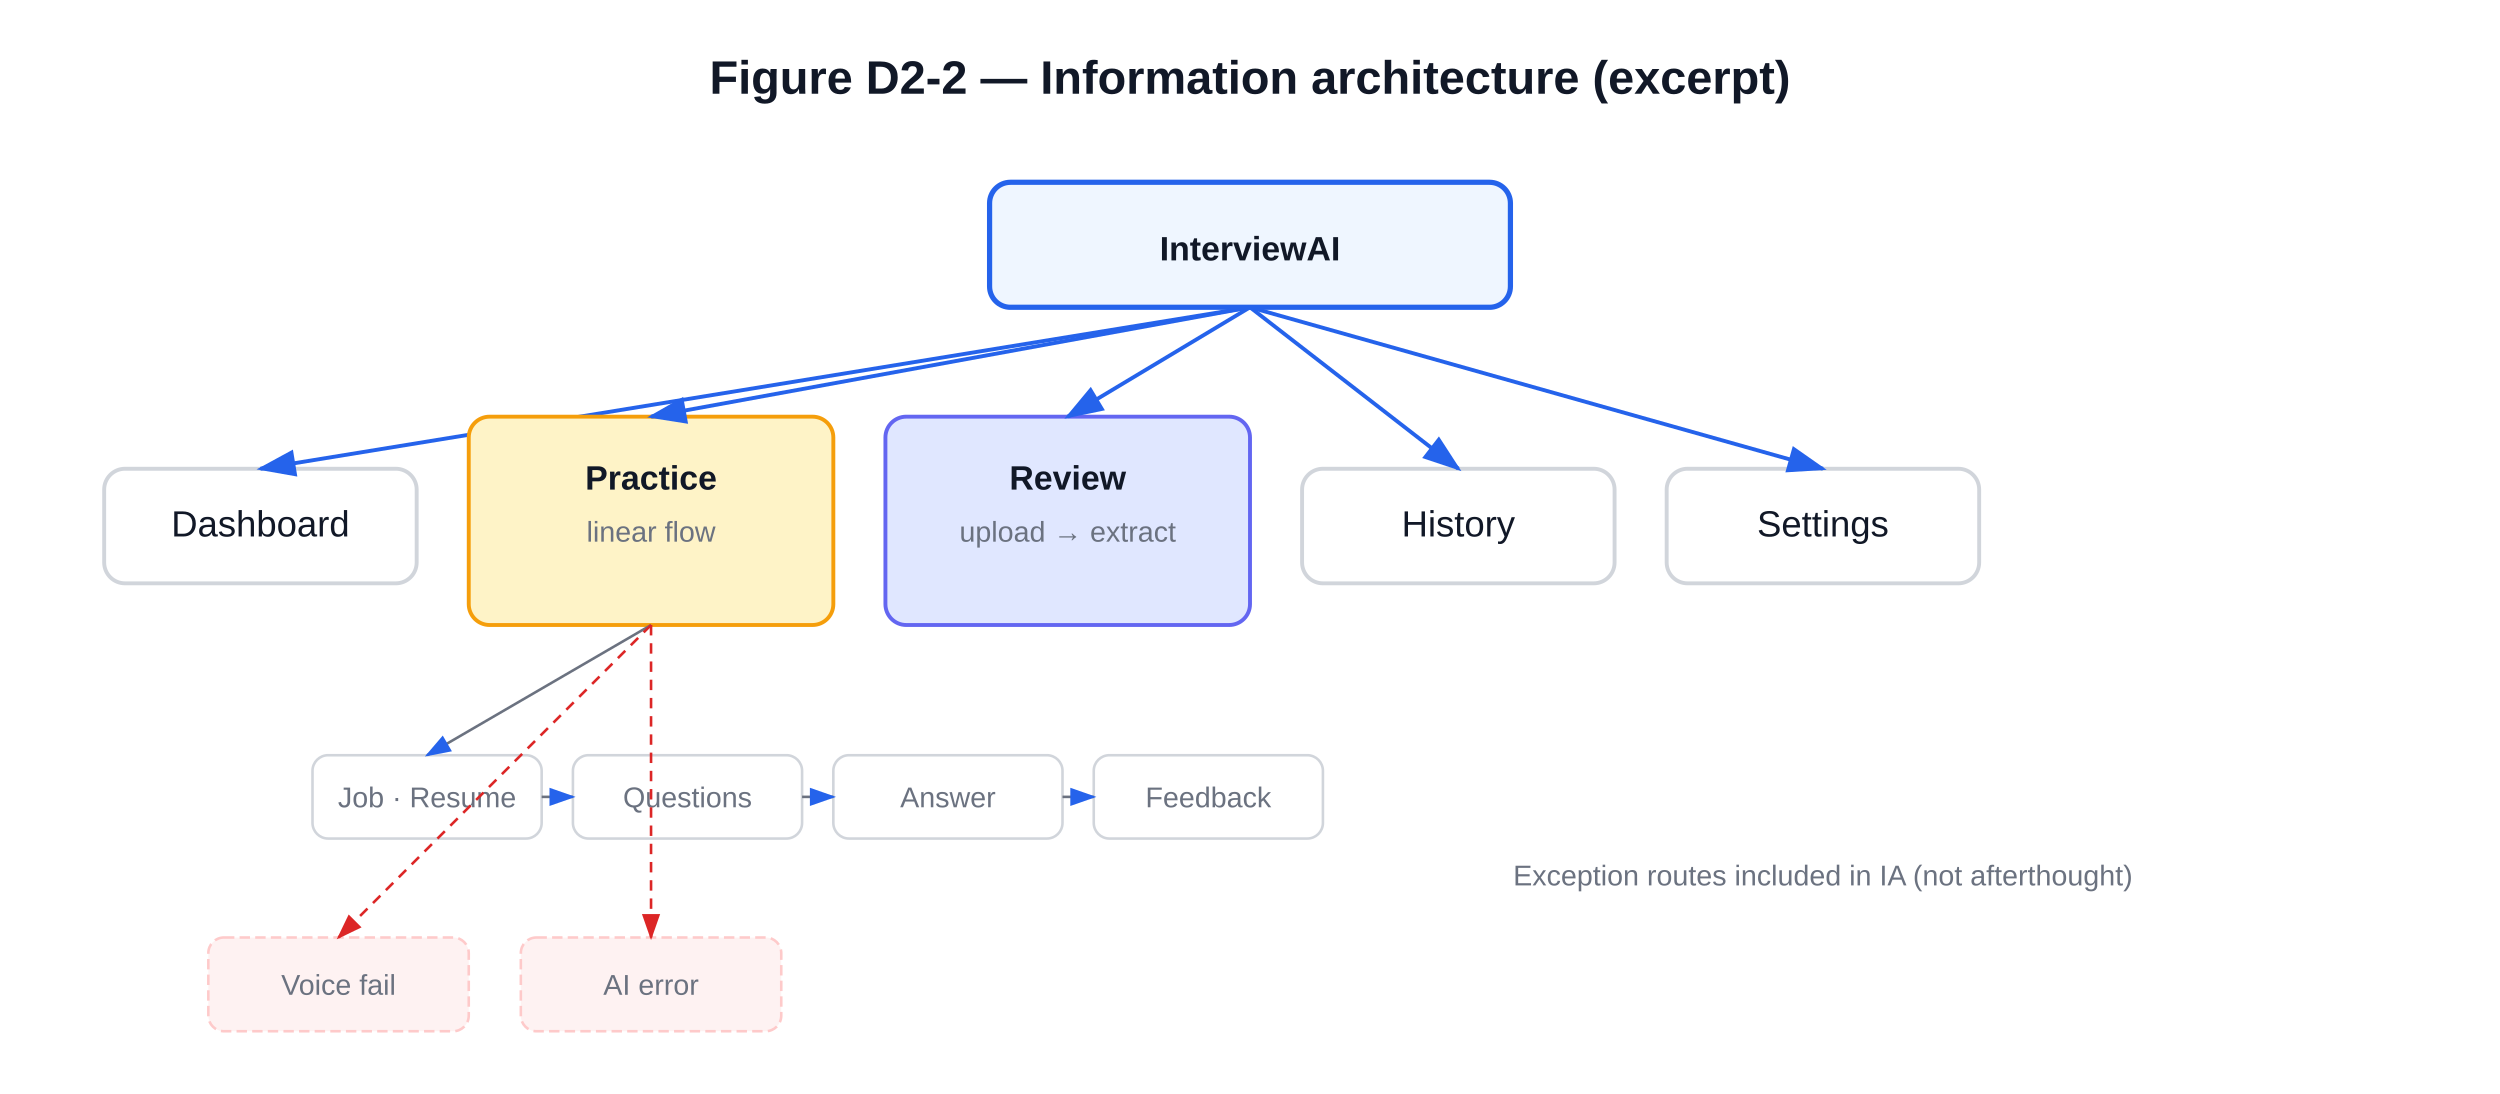
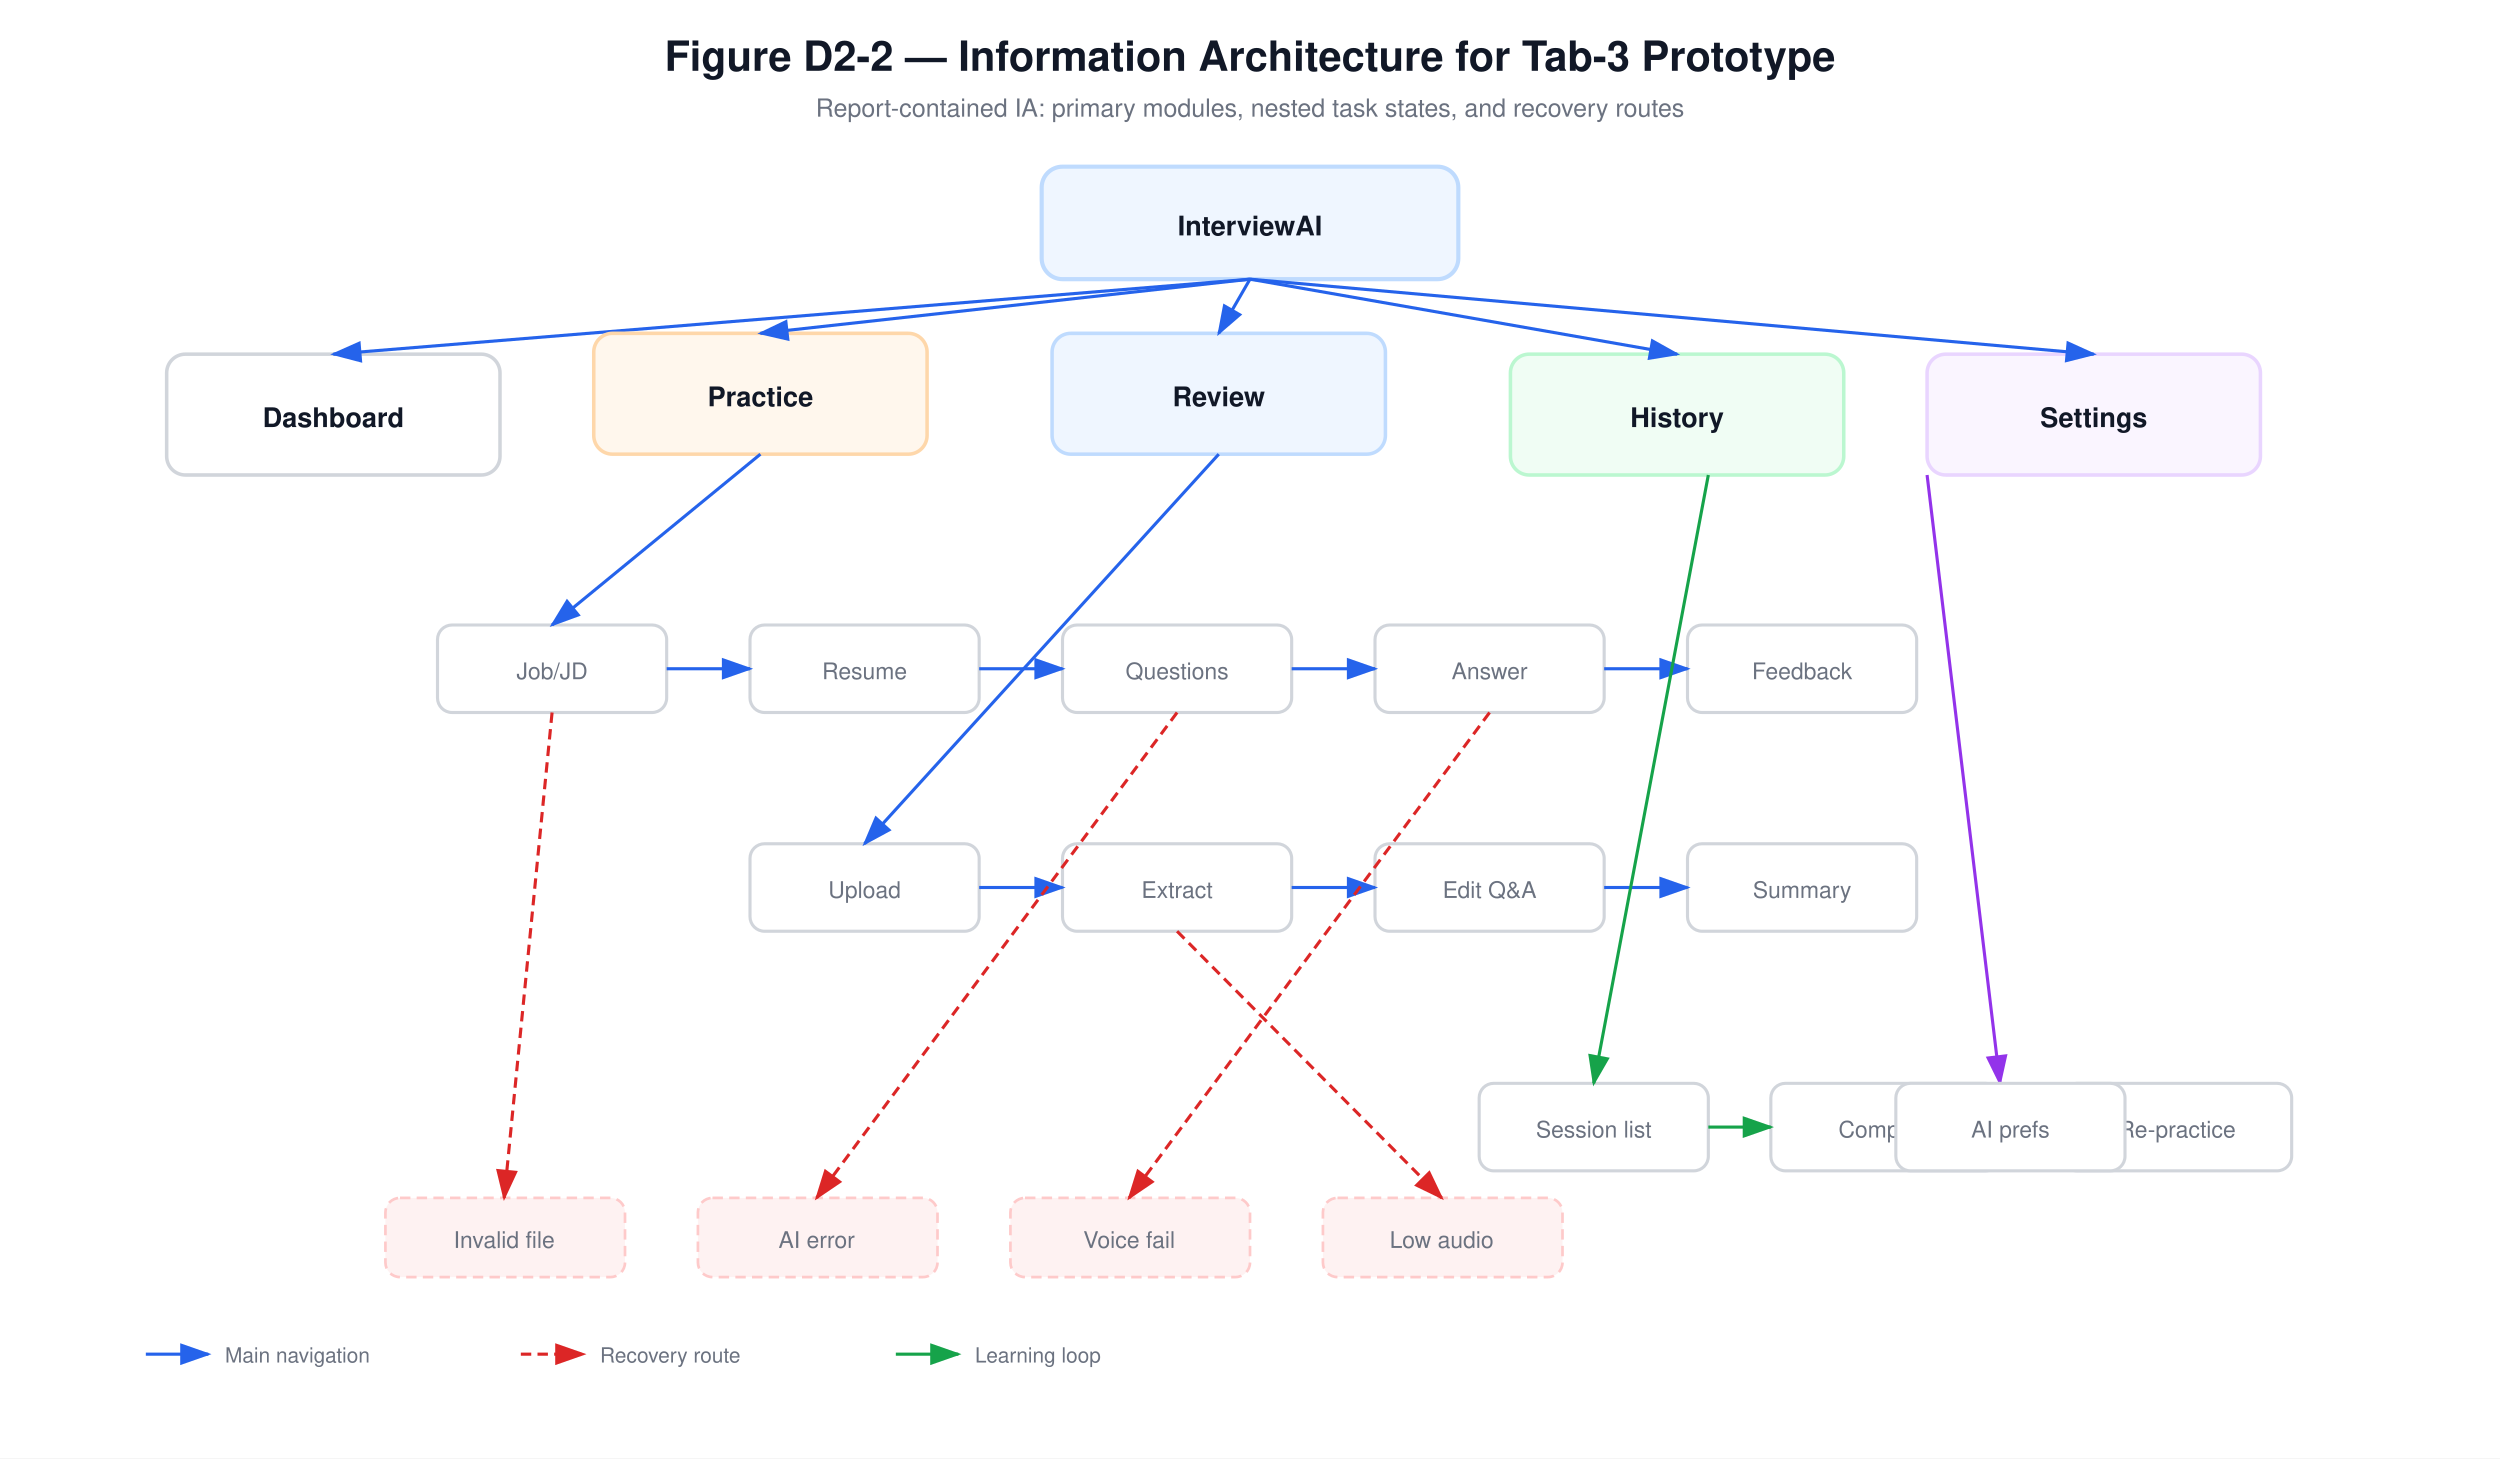
- <svg xmlns="http://www.w3.org/2000/svg" viewBox="0 0 960 420" width="960">
+ <svg xmlns="http://www.w3.org/2000/svg" viewBox="0 0 1200 700" width="1200" height="700">
  <style>
-     text { font-family: -apple-system, BlinkMacSystemFont, "Helvetica Neue", Arial, "PingFang SC", sans-serif; }
-     .t { fill: #111827; font-size: 14px; }
-     .st { fill: #6b7280; font-size: 11px; }
-     .ttl { fill: #111827; font-size: 18px; font-weight: 600; }
-     .sub { fill: #111827; font-size: 13px; font-weight: 600; }
-   </style>
+ text { font-family: 'Helvetica Neue', Helvetica, Arial, 'PingFang SC', 'Microsoft YaHei', sans-serif; }
+ .title { fill:#111827; font-size:20px; font-weight:600; }
+ .subtitle { fill:#6b7280; font-size:12px; }
+ .label { fill:#111827; font-size:13px; font-weight:600; }
+ .small { fill:#6b7280; font-size:11px; }
+ .tiny { fill:#6b7280; font-size:10px; }
+ .cell { fill:#111827; font-size:12px; }
+ </style>
  <defs>
-     <marker id="arrB" markerWidth="10" markerHeight="7" refX="9" refY="3.5" orient="auto">
-       <polygon points="0 0, 10 3.5, 0 7" fill="#2563eb" />
+     <marker id="arrow-blue" markerWidth="10" markerHeight="7" refX="9" refY="3.5" orient="auto">
+       <polygon points="0 0,10 3.5,0 7" fill="#2563eb" />
    </marker>
-     <marker id="arrR" markerWidth="10" markerHeight="7" refX="9" refY="3.5" orient="auto">
-       <polygon points="0 0, 10 3.5, 0 7" fill="#dc2626" />
+     <marker id="arrow-red" markerWidth="10" markerHeight="7" refX="9" refY="3.5" orient="auto">
+       <polygon points="0 0,10 3.5,0 7" fill="#dc2626" />
    </marker>
-     <marker id="arrG" markerWidth="10" markerHeight="7" refX="9" refY="3.5" orient="auto">
-       <polygon points="0 0, 10 3.5, 0 7" fill="#059669" />
+     <marker id="arrow-green" markerWidth="10" markerHeight="7" refX="9" refY="3.5" orient="auto">
+       <polygon points="0 0,10 3.5,0 7" fill="#16a34a" />
+     </marker>
+     <marker id="arrow-purple" markerWidth="10" markerHeight="7" refX="9" refY="3.5" orient="auto">
+       <polygon points="0 0,10 3.5,0 7" fill="#9333ea" />
    </marker>
  </defs>
-   <rect width="10000" height="10000" x="-5000" y="-5000" fill="#ffffff" />
-   <text x="480" y="36" text-anchor="middle" class="ttl">Figure D2-2 — Information architecture (excerpt)</text>
-   <rect x="380" y="70" width="200" height="48" rx="8" fill="#eff6ff" stroke="#2563eb" stroke-width="2" />
-   <text x="480" y="100" text-anchor="middle" class="sub">InterviewAI</text>
-   <rect x="40" y="180" width="120" height="44" rx="8" fill="#ffffff" stroke="#d1d5db" stroke-width="1.5" />
-   <text x="100" y="206" text-anchor="middle" class="t">Dashboard</text>
-   <line x1="480" y1="118" x2="100" y2="180" stroke="#2563eb" stroke-width="1.5" marker-end="url(#arrB)" />
-   <rect x="180" y="160" width="140" height="80" rx="8" fill="#fef3c7" stroke="#f59e0b" stroke-width="1.5" />
-   <text x="250" y="188" text-anchor="middle" class="sub">Practice</text>
-   <text x="250" y="208" text-anchor="middle" class="st">linear flow</text>
-   <line x1="480" y1="118" x2="250" y2="160" stroke="#2563eb" stroke-width="1.5" marker-end="url(#arrB)" />
-   <rect x="340" y="160" width="140" height="80" rx="8" fill="#e0e7ff" stroke="#6366f1" stroke-width="1.5" />
-   <text x="410" y="188" text-anchor="middle" class="sub">Review</text>
-   <text x="410" y="208" text-anchor="middle" class="st">upload → extract</text>
-   <line x1="480" y1="118" x2="410" y2="160" stroke="#2563eb" stroke-width="1.5" marker-end="url(#arrB)" />
-   <rect x="500" y="180" width="120" height="44" rx="8" fill="#ffffff" stroke="#d1d5db" stroke-width="1.5" />
-   <text x="560" y="206" text-anchor="middle" class="t">History</text>
-   <line x1="480" y1="118" x2="560" y2="180" stroke="#2563eb" stroke-width="1.5" marker-end="url(#arrB)" />
-   <rect x="640" y="180" width="120" height="44" rx="8" fill="#ffffff" stroke="#d1d5db" stroke-width="1.5" />
-   <text x="700" y="206" text-anchor="middle" class="t">Settings</text>
-   <line x1="480" y1="118" x2="700" y2="180" stroke="#2563eb" stroke-width="1.5" marker-end="url(#arrB)" />
-   <rect x="120" y="290" width="88" height="32" rx="6" fill="#ffffff" stroke="#d1d5db" stroke-width="1" />
-   <text x="164" y="310" text-anchor="middle" class="st">Job · Resume</text>
-   <rect x="220" y="290" width="88" height="32" rx="6" fill="#ffffff" stroke="#d1d5db" stroke-width="1" />
-   <text x="264" y="310" text-anchor="middle" class="st">Questions</text>
-   <rect x="320" y="290" width="88" height="32" rx="6" fill="#ffffff" stroke="#d1d5db" stroke-width="1" />
-   <text x="364" y="310" text-anchor="middle" class="st">Answer</text>
-   <rect x="420" y="290" width="88" height="32" rx="6" fill="#ffffff" stroke="#d1d5db" stroke-width="1" />
-   <text x="464" y="310" text-anchor="middle" class="st">Feedback</text>
-   <line x1="250" y1="240" x2="164" y2="290" stroke="#6b7280" stroke-width="1" marker-end="url(#arrB)" />
-   <path d="M 208 306 L 220 306" stroke="#6b7280" stroke-width="1" marker-end="url(#arrB)" />
-   <path d="M 308 306 L 320 306" stroke="#6b7280" stroke-width="1" marker-end="url(#arrB)" />
-   <path d="M 408 306 L 420 306" stroke="#6b7280" stroke-width="1" marker-end="url(#arrB)" />
-   <rect x="80" y="360" width="100" height="36" rx="6" fill="#fef2f2" stroke="#fecaca" stroke-width="1" stroke-dasharray="4 2" />
-   <text x="130" y="382" text-anchor="middle" class="st">Voice fail</text>
-   <rect x="200" y="360" width="100" height="36" rx="6" fill="#fef2f2" stroke="#fecaca" stroke-width="1" stroke-dasharray="4 2" />
-   <text x="250" y="382" text-anchor="middle" class="st">AI error</text>
-   <line x1="250" y1="240" x2="130" y2="360" stroke="#dc2626" stroke-width="1" stroke-dasharray="4 3" marker-end="url(#arrR)" />
-   <line x1="250" y1="240" x2="250" y2="360" stroke="#dc2626" stroke-width="1" stroke-dasharray="4 3" marker-end="url(#arrR)" />
-   <text x="700" y="340" text-anchor="middle" class="st">Exception routes included in IA (not afterthought)</text>
+   <rect width="1200" height="700" fill="#ffffff" />
+   <text x="600" y="34" text-anchor="middle" class="title">Figure D2-2 — Information Architecture for Tab-3 Prototype</text>
+   <text x="600" y="56" text-anchor="middle" class="subtitle">Report-contained IA: primary modules, nested task states, and recovery routes</text>
+   <rect x="500" y="80" width="200" height="54" rx="10" fill="#eff6ff" stroke="#bfdbfe" stroke-width="2" />
+   <text x="600" y="113" text-anchor="middle" class="label">InterviewAI</text>
+   <rect x="80" y="170" width="160" height="58" rx="9" fill="#ffffff" stroke="#d1d5db" stroke-width="1.7" />
+   <text x="160" y="205" text-anchor="middle" class="label">Dashboard</text>
+   <line x1="600" y1="134" x2="160" y2="170" stroke="#2563eb" stroke-width="1.5" fill="none" marker-end="url(#arrow-blue)" />
+   <rect x="285" y="160" width="160" height="58" rx="9" fill="#fff7ed" stroke="#fed7aa" stroke-width="1.7" />
+   <text x="365" y="195" text-anchor="middle" class="label">Practice</text>
+   <line x1="600" y1="134" x2="365" y2="160" stroke="#2563eb" stroke-width="1.5" fill="none" marker-end="url(#arrow-blue)" />
+   <rect x="505" y="160" width="160" height="58" rx="9" fill="#eff6ff" stroke="#bfdbfe" stroke-width="1.7" />
+   <text x="585" y="195" text-anchor="middle" class="label">Review</text>
+   <line x1="600" y1="134" x2="585" y2="160" stroke="#2563eb" stroke-width="1.5" fill="none" marker-end="url(#arrow-blue)" />
+   <rect x="725" y="170" width="160" height="58" rx="9" fill="#f0fdf4" stroke="#bbf7d0" stroke-width="1.7" />
+   <text x="805" y="205" text-anchor="middle" class="label">History</text>
+   <line x1="600" y1="134" x2="805" y2="170" stroke="#2563eb" stroke-width="1.5" fill="none" marker-end="url(#arrow-blue)" />
+   <rect x="925" y="170" width="160" height="58" rx="9" fill="#faf5ff" stroke="#e9d5ff" stroke-width="1.7" />
+   <text x="1005" y="205" text-anchor="middle" class="label">Settings</text>
+   <line x1="600" y1="134" x2="1005" y2="170" stroke="#2563eb" stroke-width="1.5" fill="none" marker-end="url(#arrow-blue)" />
+   <rect x="210" y="300" width="110" height="42" rx="7" fill="#ffffff" stroke="#d1d5db" stroke-width="1.5" />
+   <text x="265" y="326" text-anchor="middle" class="small">Job/JD</text>
+   <rect x="360" y="300" width="110" height="42" rx="7" fill="#ffffff" stroke="#d1d5db" stroke-width="1.5" />
+   <text x="415" y="326" text-anchor="middle" class="small">Resume</text>
+   <line x1="320" y1="321" x2="360" y2="321" stroke="#2563eb" stroke-width="1.5" fill="none" marker-end="url(#arrow-blue)" />
+   <rect x="510" y="300" width="110" height="42" rx="7" fill="#ffffff" stroke="#d1d5db" stroke-width="1.5" />
+   <text x="565" y="326" text-anchor="middle" class="small">Questions</text>
+   <line x1="470" y1="321" x2="510" y2="321" stroke="#2563eb" stroke-width="1.5" fill="none" marker-end="url(#arrow-blue)" />
+   <rect x="660" y="300" width="110" height="42" rx="7" fill="#ffffff" stroke="#d1d5db" stroke-width="1.5" />
+   <text x="715" y="326" text-anchor="middle" class="small">Answer</text>
+   <line x1="620" y1="321" x2="660" y2="321" stroke="#2563eb" stroke-width="1.5" fill="none" marker-end="url(#arrow-blue)" />
+   <rect x="810" y="300" width="110" height="42" rx="7" fill="#ffffff" stroke="#d1d5db" stroke-width="1.5" />
+   <text x="865" y="326" text-anchor="middle" class="small">Feedback</text>
+   <line x1="770" y1="321" x2="810" y2="321" stroke="#2563eb" stroke-width="1.5" fill="none" marker-end="url(#arrow-blue)" />
+   <path d="M 365 218 L 265 300" stroke="#2563eb" stroke-width="1.5" fill="none" marker-end="url(#arrow-blue)" />
+   <rect x="360" y="405" width="110" height="42" rx="7" fill="#ffffff" stroke="#d1d5db" stroke-width="1.5" />
+   <text x="415" y="431" text-anchor="middle" class="small">Upload</text>
+   <rect x="510" y="405" width="110" height="42" rx="7" fill="#ffffff" stroke="#d1d5db" stroke-width="1.5" />
+   <text x="565" y="431" text-anchor="middle" class="small">Extract</text>
+   <line x1="470" y1="426" x2="510" y2="426" stroke="#2563eb" stroke-width="1.5" fill="none" marker-end="url(#arrow-blue)" />
+   <rect x="660" y="405" width="110" height="42" rx="7" fill="#ffffff" stroke="#d1d5db" stroke-width="1.5" />
+   <text x="715" y="431" text-anchor="middle" class="small">Edit Q&amp;A</text>
+   <line x1="620" y1="426" x2="660" y2="426" stroke="#2563eb" stroke-width="1.5" fill="none" marker-end="url(#arrow-blue)" />
+   <rect x="810" y="405" width="110" height="42" rx="7" fill="#ffffff" stroke="#d1d5db" stroke-width="1.5" />
+   <text x="865" y="431" text-anchor="middle" class="small">Summary</text>
+   <line x1="770" y1="426" x2="810" y2="426" stroke="#2563eb" stroke-width="1.5" fill="none" marker-end="url(#arrow-blue)" />
+   <path d="M 585 218 L 415 405" stroke="#2563eb" stroke-width="1.5" fill="none" marker-end="url(#arrow-blue)" />
+   <rect x="710" y="520" width="110" height="42" rx="7" fill="#ffffff" stroke="#d1d5db" stroke-width="1.5" />
+   <text x="765" y="546" text-anchor="middle" class="small">Session list</text>
+   <rect x="850" y="520" width="110" height="42" rx="7" fill="#ffffff" stroke="#d1d5db" stroke-width="1.5" />
+   <text x="905" y="546" text-anchor="middle" class="small">Compare</text>
+   <rect x="990" y="520" width="110" height="42" rx="7" fill="#ffffff" stroke="#d1d5db" stroke-width="1.5" />
+   <text x="1045" y="546" text-anchor="middle" class="small">Re-practice</text>
+   <line x1="820" y1="228" x2="765" y2="520" stroke="#16a34a" stroke-width="1.5" fill="none" marker-end="url(#arrow-green)" />
+   <line x1="820" y1="541" x2="850" y2="541" stroke="#16a34a" stroke-width="1.5" fill="none" marker-end="url(#arrow-green)" />
+   <line x1="960" y1="541" x2="990" y2="541" stroke="#16a34a" stroke-width="1.5" fill="none" marker-end="url(#arrow-green)" />
+   <rect x="185" y="575" width="115" height="38" rx="7" fill="#fef2f2" stroke="#fecaca" stroke-width="1.3" stroke-dasharray="5 3" />
+   <text x="242" y="599" text-anchor="middle" class="small">Invalid file</text>
+   <rect x="335" y="575" width="115" height="38" rx="7" fill="#fef2f2" stroke="#fecaca" stroke-width="1.3" stroke-dasharray="5 3" />
+   <text x="392" y="599" text-anchor="middle" class="small">AI error</text>
+   <rect x="485" y="575" width="115" height="38" rx="7" fill="#fef2f2" stroke="#fecaca" stroke-width="1.3" stroke-dasharray="5 3" />
+   <text x="542" y="599" text-anchor="middle" class="small">Voice fail</text>
+   <rect x="635" y="575" width="115" height="38" rx="7" fill="#fef2f2" stroke="#fecaca" stroke-width="1.3" stroke-dasharray="5 3" />
+   <text x="692" y="599" text-anchor="middle" class="small">Low audio</text>
+   <path d="M 265 342 L 242 575" stroke="#dc2626" stroke-width="1.5" fill="none" marker-end="url(#arrow-red)" stroke-dasharray="5 3" />
+   <path d="M 565 342 L 392 575" stroke="#dc2626" stroke-width="1.5" fill="none" marker-end="url(#arrow-red)" stroke-dasharray="5 3" />
+   <path d="M 715 342 L 542 575" stroke="#dc2626" stroke-width="1.5" fill="none" marker-end="url(#arrow-red)" stroke-dasharray="5 3" />
+   <path d="M 565 447 L 692 575" stroke="#dc2626" stroke-width="1.5" fill="none" marker-end="url(#arrow-red)" stroke-dasharray="5 3" />
+   <line x1="925" y1="228" x2="960" y2="520" stroke="#9333ea" stroke-width="1.5" fill="none" marker-end="url(#arrow-purple)" />
+   <rect x="910" y="520" width="110" height="42" rx="7" fill="#ffffff" stroke="#d1d5db" stroke-width="1.5" />
+   <text x="965" y="546" text-anchor="middle" class="small">AI prefs</text>
+   <line x1="70" y1="650" x2="100" y2="650" stroke="#2563eb" stroke-width="1.5" fill="none" marker-end="url(#arrow-blue)" />
+   <text x="108" y="654" text-anchor="start" class="tiny">Main navigation</text>
+   <line x1="250" y1="650" x2="280" y2="650" stroke="#dc2626" stroke-width="1.5" fill="none" marker-end="url(#arrow-red)" stroke-dasharray="5 3" />
+   <text x="288" y="654" text-anchor="start" class="tiny">Recovery route</text>
+   <line x1="430" y1="650" x2="460" y2="650" stroke="#16a34a" stroke-width="1.5" fill="none" marker-end="url(#arrow-green)" />
+   <text x="468" y="654" text-anchor="start" class="tiny">Learning loop</text>
</svg>
